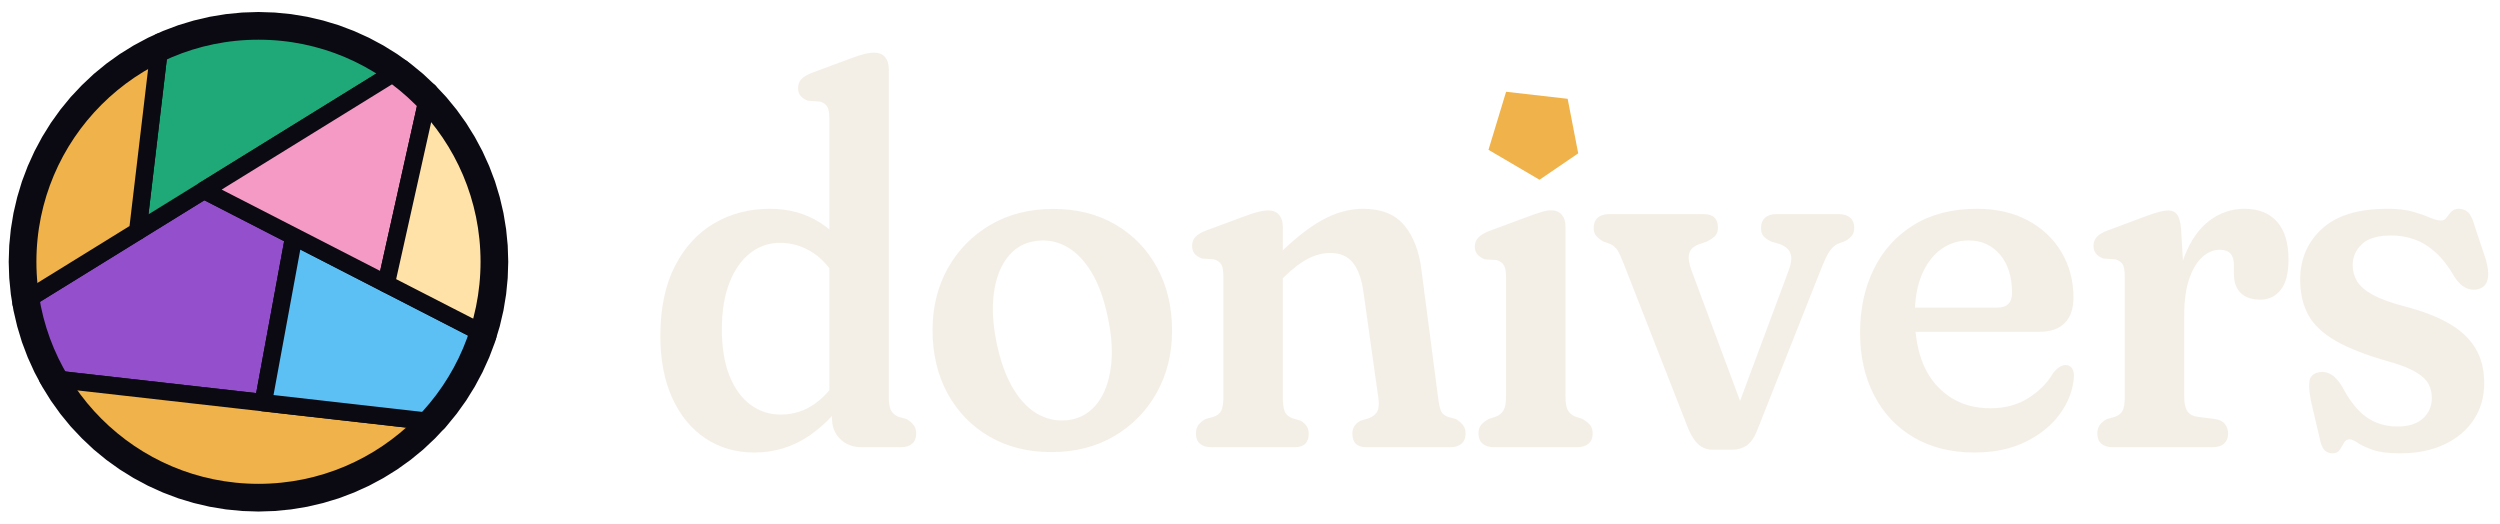
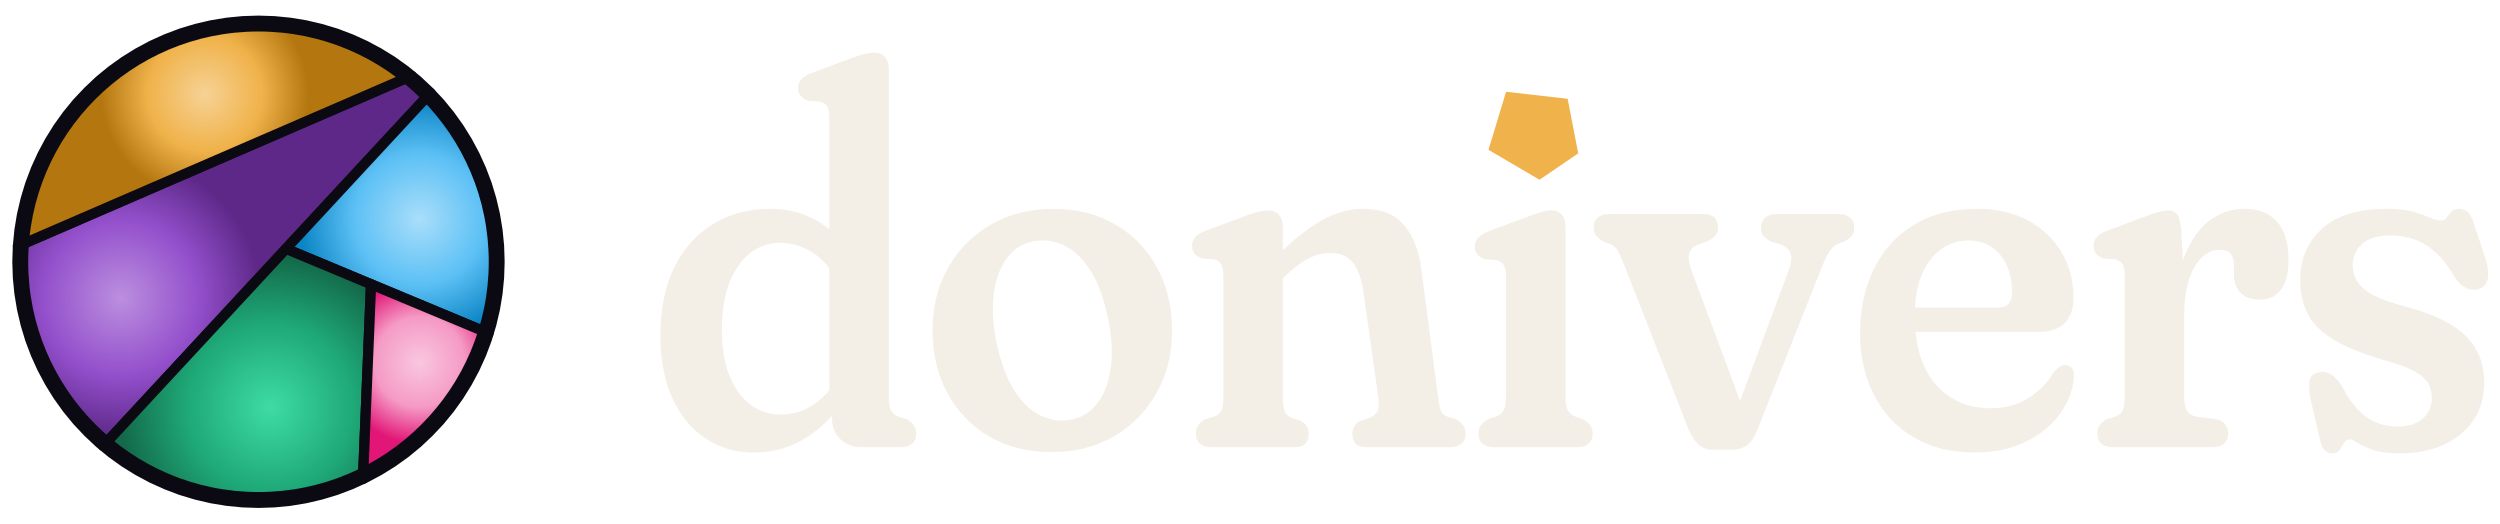
<svg xmlns="http://www.w3.org/2000/svg" width="936" height="196" viewBox="0 0 9359 1963">
  <g transform="translate(0,20.0) scale(19.231)">
-     <polygon points="50.93,77.47 8.88,72.71 7.85,70.79 6.58,67.99 5.49,65.11 4.60,62.16 3.90,59.17 3.72,58.09 39.37,36.06 56.90,45.06" fill="#9450CC" stroke="#0B0A12" stroke-width="3.4" stroke-linejoin="round" />
-     <polygon points="30.82,7.12 32.01,6.58 34.89,5.49 37.84,4.60 40.83,3.90 43.87,3.40 46.93,3.10 50.00,3.00 53.07,3.10 56.13,3.40 59.17,3.90 62.16,4.60 65.11,5.49 67.99,6.58 70.79,7.85 73.50,9.30 76.11,10.92 77.94,12.23 26.45,44.05" fill="#1FA978" stroke="#0B0A12" stroke-width="3.4" stroke-linejoin="round" />
-     <polygon points="85.01,81.33 83.23,83.23 80.99,85.34 78.61,87.29 76.11,89.08 73.50,90.70 70.79,92.15 67.99,93.42 65.11,94.51 62.16,95.40 59.17,96.10 56.13,96.60 53.07,96.90 50.00,97.00 46.93,96.90 43.87,96.60 40.83,96.10 37.84,95.40 34.89,94.51 32.01,93.42 29.21,92.15 26.50,90.70 23.89,89.08 21.39,87.29 19.01,85.34 16.77,83.23 14.66,80.99 12.71,78.61 10.92,76.11 9.30,73.50 8.88,72.71" fill="#F0B24A" stroke="#0B0A12" stroke-width="3.4" stroke-linejoin="round" />
-     <polygon points="94.70,64.46 94.51,65.11 93.42,67.99 92.15,70.79 90.70,73.50 89.08,76.11 87.29,78.61 85.34,80.99 85.01,81.33 50.93,77.47 56.90,45.06" fill="#5CC0F5" stroke="#0B0A12" stroke-width="3.4" stroke-linejoin="round" />
-     <polygon points="3.72,58.09 3.40,56.13 3.10,53.07 3.00,50.00 3.10,46.93 3.40,43.87 3.90,40.83 4.60,37.84 5.49,34.89 6.58,32.01 7.85,29.21 9.30,26.50 10.92,23.89 12.71,21.39 14.66,19.01 16.77,16.77 19.01,14.66 21.39,12.71 23.89,10.92 26.50,9.30 29.21,7.85 30.82,7.12 26.45,44.05" fill="#F0B24A" stroke="#0B0A12" stroke-width="3.4" stroke-linejoin="round" />
-     <polygon points="74.90,54.30 39.37,36.06 77.94,12.23 78.61,12.71 80.99,14.66 83.23,16.77 83.27,16.80" fill="#F59AC5" stroke="#0B0A12" stroke-width="3.4" stroke-linejoin="round" />
-     <polygon points="97.00,50.00 96.90,53.07 96.60,56.13 96.10,59.17 95.40,62.16 94.70,64.46 74.90,54.30 83.27,16.80 85.34,19.01 87.29,21.39 89.08,23.89 90.70,26.50 92.15,29.21 93.42,32.01 94.51,34.89 95.40,37.84 96.10,40.83 96.60,43.87 96.90,46.93" fill="#FFE2A8" stroke="#0B0A12" stroke-width="3.4" stroke-linejoin="round" />
-     <circle cx="50" cy="50" r="45.40" fill="none" stroke="#0B0A12" stroke-width="4.2" />
+     <defs>
+       <radialGradient id="l0" gradientUnits="userSpaceOnUse" cx="23.13" cy="57.04" r="27.40">
+         <stop offset="0" stop-color="#bb8fde" />
+         <stop offset="0.55" stop-color="#9450cc" />
+         <stop offset="1" stop-color="#5d2888" />
+       </radialGradient>
+       <radialGradient id="l1" gradientUnits="userSpaceOnUse" cx="39.56" cy="17.29" r="20.22">
+         <stop offset="0" stop-color="#f6d295" />
+         <stop offset="0.55" stop-color="#f0b24a" />
+         <stop offset="1" stop-color="#b4760f" />
+       </radialGradient>
+       <radialGradient id="l2" gradientUnits="userSpaceOnUse" cx="81.38" cy="41.68" r="23.23">
+         <stop offset="0" stop-color="#a9defa" />
+         <stop offset="0.55" stop-color="#5cc0f5" />
+         <stop offset="1" stop-color="#0c85c5" />
+       </radialGradient>
+       <radialGradient id="l3" gradientUnits="userSpaceOnUse" cx="52.36" cy="78.43" r="29.53">
+         <stop offset="0" stop-color="#3edca4" />
+         <stop offset="0.55" stop-color="#1fa978" />
+         <stop offset="1" stop-color="#13694a" />
+       </radialGradient>
+       <radialGradient id="l4" gradientUnits="userSpaceOnUse" cx="81.40" cy="69.57" r="15.97">
+         <stop offset="0" stop-color="#f9c7df" />
+         <stop offset="0.55" stop-color="#f59ac5" />
+         <stop offset="1" stop-color="#e11676" />
+       </radialGradient>
+     </defs>
+     <polygon points="19.72,85.92 19.01,85.34 16.77,83.23 14.66,80.99 12.71,78.61 10.92,76.11 9.30,73.50 7.85,70.79 6.58,67.99 5.49,65.11 4.60,62.16 3.90,59.17 3.40,56.13 3.10,53.07 3.00,50.00 3.10,46.95 79.85,13.73 80.99,14.66 83.23,16.77 83.53,17.08" fill="url(#l0)" />
+     <polygon points="19.72,85.92 19.01,85.34 16.77,83.23 14.66,80.99 12.71,78.61 10.92,76.11 9.30,73.50 7.85,70.79 6.58,67.99 5.49,65.11 4.60,62.16 3.90,59.17 3.40,56.13 3.10,53.07 3.00,50.00 3.10,46.95 79.85,13.73 80.99,14.66 83.23,16.77 83.53,17.08" fill="none" stroke="#0B0A12" stroke-width="2" stroke-linejoin="round" />
+     <polygon points="3.10,46.95 3.10,46.93 3.40,43.87 3.90,40.83 4.60,37.84 5.49,34.89 6.58,32.01 7.85,29.21 9.30,26.50 10.92,23.89 12.71,21.39 14.66,19.01 16.77,16.77 19.01,14.66 21.39,12.71 23.89,10.92 26.50,9.30 29.21,7.85 32.01,6.58 34.89,5.49 37.84,4.60 40.83,3.90 43.87,3.40 46.93,3.10 50.00,3.00 53.07,3.10 56.13,3.40 59.17,3.90 62.16,4.60 65.11,5.49 67.99,6.58 70.79,7.85 73.50,9.30 76.11,10.92 78.61,12.71 79.85,13.73" fill="url(#l1)" />
+     <polygon points="3.10,46.95 3.10,46.93 3.40,43.87 3.90,40.83 4.60,37.84 5.49,34.89 6.58,32.01 7.85,29.21 9.30,26.50 10.92,23.89 12.71,21.39 14.66,19.01 16.77,16.77 19.01,14.66 21.39,12.71 23.89,10.92 26.50,9.30 29.21,7.85 32.01,6.58 34.89,5.49 37.84,4.60 40.83,3.90 43.87,3.40 46.93,3.10 50.00,3.00 53.07,3.10 56.13,3.40 59.17,3.90 62.16,4.60 65.11,5.49 67.99,6.58 70.79,7.85 73.50,9.30 76.11,10.92 78.61,12.71 79.85,13.73" fill="none" stroke="#0B0A12" stroke-width="2" stroke-linejoin="round" />
+     <polygon points="97.00,50.00 96.90,53.07 96.60,56.13 96.10,59.17 95.40,62.16 94.86,63.94 55.36,47.47 83.53,17.08 85.34,19.01 87.29,21.39 89.08,23.89 90.70,26.50 92.15,29.21 93.42,32.01 94.51,34.89 95.40,37.84 96.10,40.83 96.60,43.87 96.90,46.93" fill="url(#l2)" />
+     <polygon points="97.00,50.00 96.90,53.07 96.60,56.13 96.10,59.17 95.40,62.16 94.86,63.94 55.36,47.47 83.53,17.08 85.34,19.01 87.29,21.39 89.08,23.89 90.70,26.50 92.15,29.21 93.42,32.01 94.51,34.89 95.40,37.84 96.10,40.83 96.60,43.87 96.90,46.93" fill="none" stroke="#0B0A12" stroke-width="2" stroke-linejoin="round" />
+     <polygon points="70.38,92.34 67.99,93.42 65.11,94.51 62.16,95.40 59.17,96.10 56.13,96.60 53.07,96.90 50.00,97.00 46.93,96.90 43.87,96.60 40.83,96.10 37.84,95.40 34.89,94.51 32.01,93.42 29.21,92.15 26.50,90.70 23.89,89.08 21.39,87.29 19.72,85.92 55.36,47.47 71.95,54.39" fill="url(#l3)" />
+     <polygon points="70.38,92.34 67.99,93.42 65.11,94.51 62.16,95.40 59.17,96.10 56.13,96.60 53.07,96.90 50.00,97.00 46.93,96.90 43.87,96.60 40.83,96.10 37.84,95.40 34.89,94.51 32.01,93.42 29.21,92.15 26.50,90.70 23.89,89.08 21.39,87.29 19.72,85.92 55.36,47.47 71.95,54.39" fill="none" stroke="#0B0A12" stroke-width="2" stroke-linejoin="round" />
+     <polygon points="94.86,63.94 94.51,65.11 93.42,67.99 92.15,70.79 90.70,73.50 89.08,76.11 87.29,78.61 85.34,80.99 83.23,83.23 80.99,85.34 78.61,87.29 76.11,89.08 73.50,90.70 70.79,92.15 70.38,92.34 71.95,54.39" fill="url(#l4)" />
+     <polygon points="94.86,63.94 94.51,65.11 93.42,67.99 92.15,70.79 90.70,73.50 89.08,76.11 87.29,78.61 85.34,80.99 83.23,83.23 80.99,85.34 78.61,87.29 76.11,89.08 73.50,90.70 70.79,92.15 70.38,92.34 71.95,54.39" fill="none" stroke="#0B0A12" stroke-width="2" stroke-linejoin="round" />
+     <circle cx="50" cy="50" r="46.20" fill="none" stroke="#0B0A12" stroke-width="2.6" />
  </g>
  <g transform="translate(2423.1,1676.8)">
    <path d="M688.838 -172.121 678.958 -181.281V-1233.077Q678.958 -1264.397 670.978 -1277.277Q662.998 -1290.157 644.078 -1295.877L598.6 -1298.998Q578.439 -1307.318 570.119 -1318.518Q561.799 -1329.718 561.799 -1346.559Q561.799 -1365.479 573.52 -1379.279Q585.24 -1393.08 615.28 -1404.36L753.962 -1455.761Q790.562 -1469.561 810.683 -1474.421Q830.803 -1479.281 847.644 -1479.281Q874.084 -1479.281 888.024 -1462.761Q901.964 -1446.241 901.964 -1418.84V-188.243Q901.964 -152.203 911.084 -136.643Q920.204 -121.083 938.364 -113.962L969.003 -105.442Q986.123 -95.122 995.463 -82.642Q1004.803 -70.162 1004.803 -50.761Q1004.803 -26.681 989.983 -13.34Q975.163 0.0 948.202 0.0H798.96Q751.32 0.0 720.079 -30.201Q688.838 -60.401 688.838 -109.402ZM45.359 -416.52Q45.359 -571.68 99.419 -677.9Q153.479 -784.121 246.48 -839.021Q339.48 -893.921 456.521 -893.921Q563.4 -893.921 645.62 -841.161Q727.84 -788.401 779.12 -695.281L719.838 -606.32Q677.319 -689.519 619.42 -727.878Q561.521 -766.238 493.762 -766.238Q432.243 -766.238 382.864 -728.138Q333.485 -690.039 304.765 -617.499Q276.046 -544.96 276.046 -441.361Q276.046 -338.521 304.845 -267.182Q333.645 -195.843 383.624 -159.043Q433.604 -122.244 496.643 -122.244Q569.761 -122.244 628.24 -165.363Q686.719 -208.482 729.039 -288.802L767.16 -223.921Q699.879 -109.281 606.179 -44.64Q512.479 20.0 398.039 20.0Q294.119 20.0 214.439 -33.02Q134.759 -86.04 90.059 -184.3Q45.359 -282.56 45.359 -416.52Z M1518.961 -893.441Q1651.602 -893.441 1751.722 -834.881Q1851.843 -776.321 1908.003 -673.441Q1964.163 -570.561 1964.163 -435.88Q1964.163 -307.44 1906.703 -204.36Q1849.243 -101.28 1747.302 -41.42Q1645.362 18.44 1511.201 18.44Q1379.081 18.44 1278.7 -40.12Q1178.32 -98.68 1122.16 -201.8Q1066 -304.92 1066 -439.121Q1066 -568.561 1123.46 -671.141Q1180.92 -773.721 1282.86 -833.581Q1384.801 -893.441 1518.961 -893.441ZM1588.281 -103.803Q1647.88 -116.083 1685.599 -166.842Q1723.318 -217.601 1734.437 -297.68Q1745.557 -377.76 1724.836 -479.24Q1703.196 -588.919 1660.817 -657.959Q1618.438 -726.999 1561.879 -755.478Q1505.32 -783.958 1441.881 -771.198Q1382.283 -759.398 1344.564 -708.639Q1306.845 -657.88 1295.985 -577.561Q1285.126 -497.241 1305.326 -395.761Q1327.486 -286.602 1369.846 -217.302Q1412.205 -148.002 1468.764 -119.763Q1525.323 -91.523 1588.281 -103.803Z M2379.445 -827.24V-188.243Q2379.445 -150.163 2386.805 -133.522Q2394.165 -116.882 2414.804 -108.762L2446.483 -99.202Q2476.563 -82.202 2476.563 -50.761Q2476.563 0.0 2424.643 0.0H2110.201Q2083.24 0.0 2068.42 -13.34Q2053.6 -26.681 2053.6 -50.761Q2053.6 -70.162 2062.68 -82.902Q2071.76 -95.642 2089.4 -105.442L2120.039 -113.962Q2140.159 -121.042 2148.299 -136.383Q2156.438 -151.723 2156.438 -188.243V-641.477Q2156.438 -672.797 2148.458 -685.677Q2140.479 -698.557 2121.559 -704.277L2076.08 -707.397Q2055.92 -715.718 2047.6 -726.918Q2039.28 -738.118 2039.28 -754.958Q2039.28 -773.879 2051.0 -787.679Q2062.72 -801.479 2092.761 -812.76L2231.442 -864.161Q2268.043 -877.961 2288.163 -882.821Q2308.284 -887.681 2325.124 -887.681Q2351.564 -887.681 2365.505 -871.161Q2379.445 -854.641 2379.445 -827.24ZM2354.165 -608.838 2305.924 -665.359 2346.364 -705.879Q2444.725 -805.44 2523.565 -849.681Q2602.405 -893.921 2680.166 -893.921Q2782.966 -893.921 2834.666 -832.301Q2886.366 -770.681 2899.326 -664.24L2961.445 -188.243Q2965.965 -152.243 2972.105 -136.903Q2978.245 -121.562 2997.844 -113.962L3028.483 -105.442Q3045.604 -95.122 3055.204 -82.642Q3064.804 -70.162 3064.804 -50.761Q3064.804 -26.681 3049.983 -13.34Q3035.163 0.0 3008.203 0.0H2692.201Q2640.28 0.0 2640.28 -50.761Q2640.28 -83.242 2670.88 -99.202L2702.559 -108.762Q2723.199 -116.882 2732.819 -132.482Q2742.438 -148.083 2737.918 -183.043L2682 -580.598Q2672.12 -653.517 2642.84 -690.897Q2613.561 -728.276 2556.721 -728.276Q2516.962 -728.276 2475.523 -707.477Q2434.083 -686.677 2386.044 -639.678Z M3439.445 -827.76V-189.203Q3439.445 -153.163 3448.785 -137.583Q3458.125 -122.002 3475.844 -114.922L3502.644 -105.922Q3521.244 -95.642 3531.284 -83.622Q3541.324 -71.602 3541.324 -51.241Q3541.324 -26.681 3526.023 -13.34Q3510.723 0.0 3483.763 0.0H3170.201Q3144.2 0.0 3128.66 -13.34Q3113.12 -26.681 3113.12 -51.241Q3113.12 -71.602 3123.16 -83.622Q3133.2 -95.642 3151.8 -105.922L3179.559 -114.922Q3196.799 -122.002 3206.619 -137.583Q3216.438 -153.163 3216.438 -189.203V-638.637Q3216.438 -668.997 3207.979 -682.597Q3199.519 -696.197 3181.559 -701.438L3136.08 -704.558Q3117.36 -712.398 3108.32 -723.838Q3099.28 -735.278 3099.28 -752.119Q3099.28 -771.039 3111.72 -785.079Q3124.16 -799.12 3152.761 -810.4L3291.442 -861.801Q3324.203 -874.161 3346.743 -881.181Q3369.284 -888.201 3385.124 -888.201Q3411.564 -888.201 3425.505 -871.681Q3439.445 -855.161 3439.445 -827.76Z M4064.203 9.6H3992.24Q3960.56 9.6 3938.559 -9.781Q3916.559 -29.161 3899.718 -69.482L3657.719 -687.838Q3642.679 -726.318 3633.519 -739.598Q3624.359 -752.878 3607.959 -761.559L3579.16 -772.119Q3559.12 -784.959 3552.12 -795.399Q3545.12 -805.839 3545.12 -822.68Q3545.12 -847.24 3560.42 -860.581Q3575.721 -873.921 3601.721 -873.921H3957.765Q4011.206 -873.921 4011.206 -822.68Q4011.206 -803.719 4000.805 -792.519Q3990.405 -781.319 3968.325 -770.559L3939.406 -760.519Q3909.846 -749.398 3903.426 -726.658Q3897.006 -703.918 3911.086 -665.158L4120.165 -103.283L4063.763 -92.402L4278.201 -668.038Q4290.761 -702.718 4283.301 -725.498Q4275.841 -748.278 4244.481 -761.039L4211.722 -770.559Q4190.082 -780.839 4181.281 -791.799Q4172.481 -802.759 4172.481 -822.68Q4172.481 -846.76 4187.762 -860.341Q4203.042 -873.921 4230.482 -873.921H4465.001Q4491.482 -873.921 4506.802 -860.581Q4522.123 -847.24 4522.123 -822.68Q4522.123 -805.839 4514.603 -794.619Q4507.083 -783.399 4487.562 -772.639L4459.203 -762.079Q4442.243 -752.878 4429.303 -734.238Q4416.363 -715.598 4395.003 -661.237L4157.725 -61.842Q4141.364 -21.001 4118.044 -5.701Q4094.723 9.6 4064.203 9.6Z M5344.204 -560.641Q5344.204 -498.28 5311.503 -465.499Q5278.803 -432.719 5217.122 -432.719H4693.764V-523.44H5058.237Q5113.837 -523.44 5113.837 -578.681Q5113.837 -668.96 5068.698 -722.039Q5023.559 -775.118 4951.721 -775.118Q4893.082 -775.118 4847.343 -741.799Q4801.604 -708.479 4775.405 -646.24Q4749.205 -584.001 4749.205 -496.002Q4749.205 -324.723 4827.705 -235.344Q4906.204 -145.964 5032.604 -145.964Q5115.722 -145.964 5176.402 -185.043Q5237.082 -224.123 5268.082 -278.322Q5282.002 -294.962 5293.203 -301.502Q5304.403 -308.042 5315.483 -308.042Q5329.603 -308.042 5338.243 -296.682Q5346.883 -285.322 5345.923 -262.921Q5340.644 -190.041 5293.963 -125.461Q5247.283 -60.88 5165.503 -20.44Q5083.722 20.0 4972.961 20.0Q4841.921 20.0 4745.48 -36.52Q4649.04 -93.04 4596.52 -194.62Q4544 -296.2 4544 -429.88Q4544 -562.521 4595.42 -667.641Q4646.84 -772.761 4745.3 -833.341Q4843.761 -893.921 4982.642 -893.921Q5091.482 -893.921 5172.683 -850.541Q5253.883 -807.161 5299.043 -731.581Q5344.204 -656 5344.204 -560.641Z M5725.245 -487.92Q5725.245 -625.92 5760.425 -715.881Q5795.604 -805.841 5854.564 -849.881Q5913.524 -893.921 5985.165 -893.921Q6064.565 -893.921 6107.585 -845.42Q6150.605 -796.92 6150.605 -703.239Q6150.605 -626.877 6121.425 -590.056Q6092.244 -553.235 6045.603 -553.235Q5995.922 -553.235 5970.841 -578.676Q5945.761 -604.116 5945.761 -650.317V-682.677Q5945.761 -711.997 5932.721 -726.137Q5919.681 -740.277 5893.122 -740.277Q5857.442 -740.277 5826.943 -712.497Q5796.444 -684.718 5777.944 -630.119Q5759.445 -575.52 5759.445 -494.321ZM5747.484 -821.0 5759.445 -619.921V-188.243Q5759.445 -154.323 5770.445 -136.163Q5781.445 -118.002 5809.365 -113.962L5875.804 -105.442Q5900.725 -101.842 5912.405 -86.782Q5924.085 -71.722 5924.085 -50.761Q5924.085 -27.721 5909.525 -13.86Q5894.964 0.0 5865.924 0.0H5490.201Q5463.24 0.0 5448.42 -13.34Q5433.6 -26.681 5433.6 -50.761Q5433.6 -70.162 5442.68 -82.902Q5451.76 -95.642 5469.4 -105.442L5500.039 -113.962Q5520.159 -121.562 5528.299 -136.643Q5536.438 -151.723 5536.438 -188.243V-641.477Q5536.438 -672.797 5528.458 -685.677Q5520.479 -698.557 5501.559 -704.277L5456.08 -707.397Q5435.92 -715.718 5427.6 -726.918Q5419.28 -738.118 5419.28 -754.958Q5419.28 -773.879 5431.26 -787.939Q5443.24 -802 5472.761 -812.76L5616.123 -866.241Q5647.523 -877.961 5667.383 -882.821Q5687.244 -887.681 5700.444 -887.681Q5720.644 -887.681 5732.244 -873.241Q5743.844 -858.801 5747.484 -821.0Z M6559.841 -77.522Q6621.64 -77.522 6654.82 -107.961Q6687.999 -138.401 6687.999 -184.4Q6687.999 -214.719 6674.779 -238.239Q6661.56 -261.758 6626.92 -282.138Q6592.281 -302.518 6528.282 -320.677Q6399.121 -356.917 6326.32 -399.338Q6253.52 -441.758 6223.859 -497.298Q6194.199 -552.838 6194.199 -627.919Q6194.199 -743.44 6275.76 -818.68Q6357.32 -893.921 6521.642 -893.921Q6579.122 -893.921 6617.142 -882.941Q6655.162 -871.961 6680.262 -860.981Q6705.362 -850.001 6722.562 -850.001Q6735.802 -850.001 6743.343 -860.981Q6750.883 -871.961 6760.883 -882.941Q6770.883 -893.921 6790.043 -893.921Q6808.364 -893.921 6822.624 -881.941Q6836.884 -869.96 6847.004 -834.36L6890.043 -704.922Q6902.724 -662.001 6898.063 -633.56Q6893.403 -605.12 6869.803 -595.399Q6844.202 -585.159 6818.942 -595.819Q6793.681 -606.479 6774.241 -636.4Q6741.081 -694.56 6703.721 -728.819Q6666.361 -763.079 6624.501 -778.439Q6582.642 -793.799 6535.242 -793.799Q6459.523 -793.799 6425.304 -760.859Q6391.084 -727.92 6391.084 -682.281Q6391.084 -649.841 6407.604 -622.342Q6424.124 -594.842 6465.444 -571.983Q6506.763 -549.123 6580.603 -529.403Q6684.203 -503.043 6751.383 -464.463Q6818.563 -425.883 6851.464 -371.003Q6884.364 -316.123 6884.364 -240.362Q6884.364 -162.601 6845.424 -103.421Q6806.483 -44.24 6735.543 -10.56Q6664.602 23.12 6568.881 23.12Q6503.761 23.12 6466.301 10Q6428.841 -3.12 6409.841 -16.26Q6390.841 -29.399 6379.641 -29.399Q6365.521 -29.399 6358.461 -16.26Q6351.4 -3.12 6342.84 10Q6334.28 23.12 6315.2 23.12Q6297.319 23.12 6285.659 11.38Q6273.999 -0.36 6268.399 -29.001L6235.04 -171.439Q6225 -221.64 6228.94 -247.121Q6232.88 -272.601 6259.521 -279.721Q6283.561 -286.801 6306.802 -274.601Q6330.042 -262.401 6351.562 -227.4Q6393.843 -147.001 6443.462 -112.261Q6493.082 -77.522 6559.841 -77.522Z" fill="#F4EFE6" />
    <polygon points="3150.7,-1115.0 3342.0,-1002.8 3487.1,-1101.8 3447.5,-1306.3 3216.7,-1332.7" fill="#F0B24A" />
  </g>
</svg>
